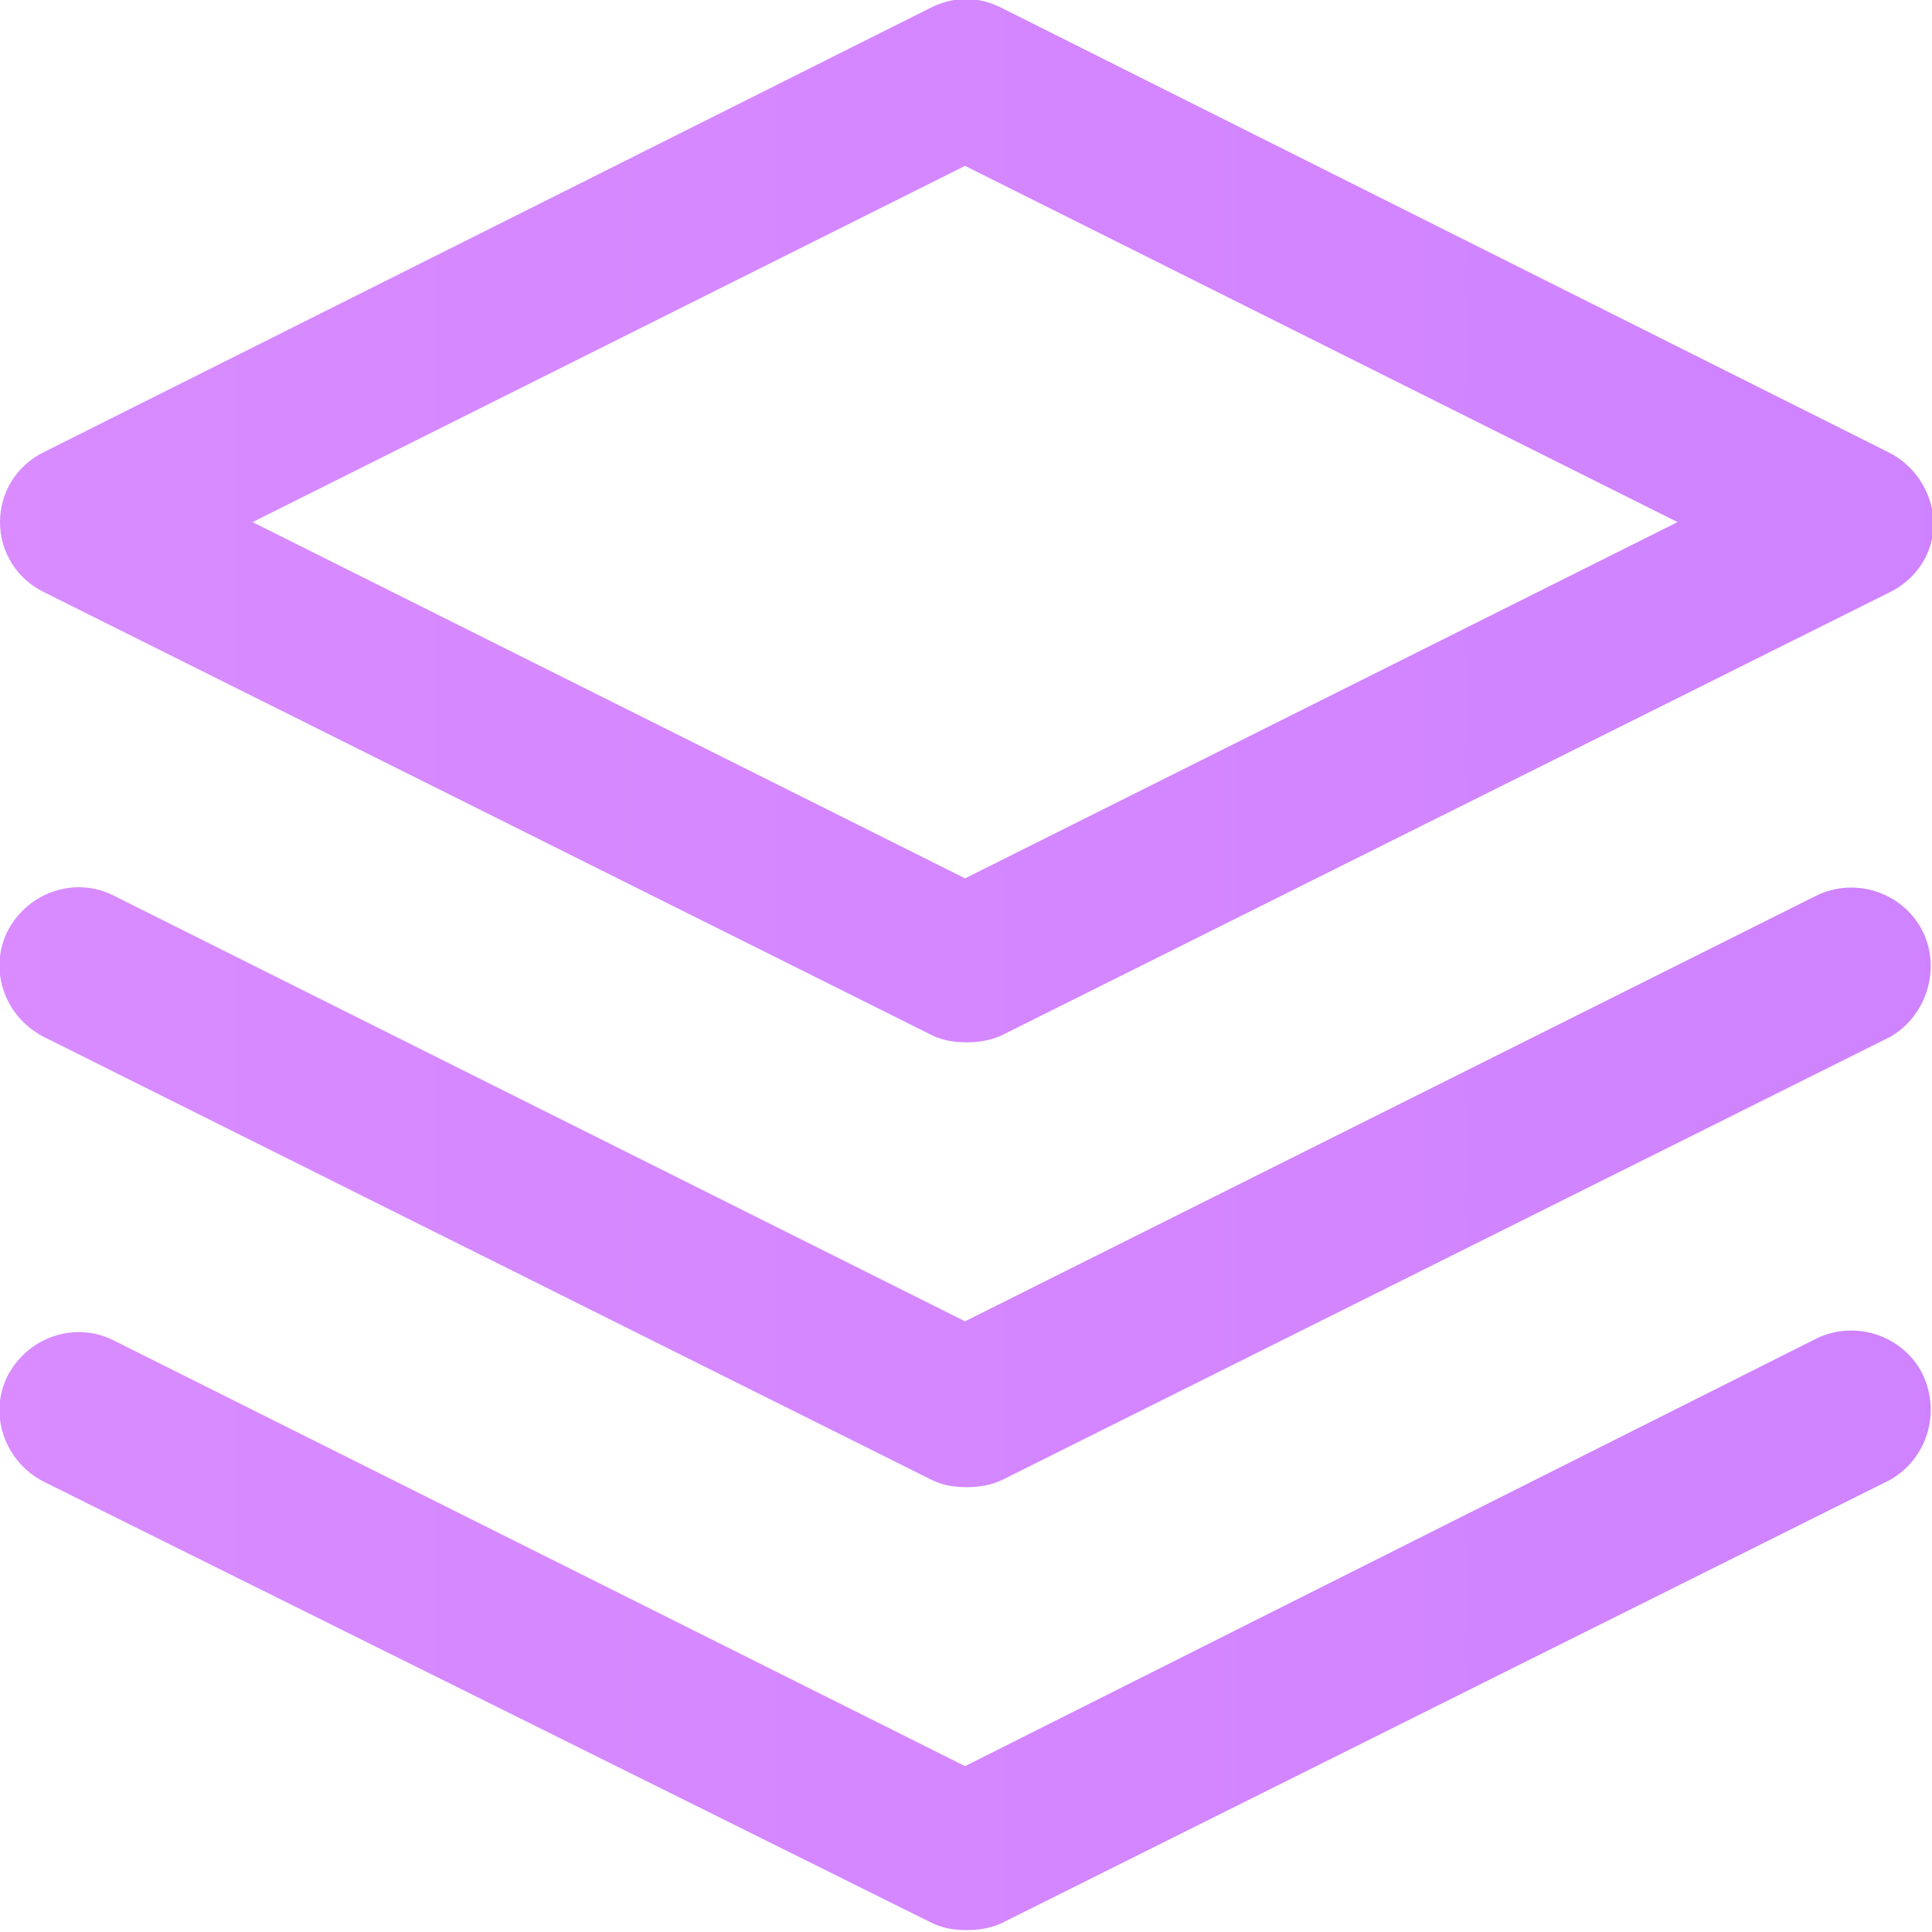
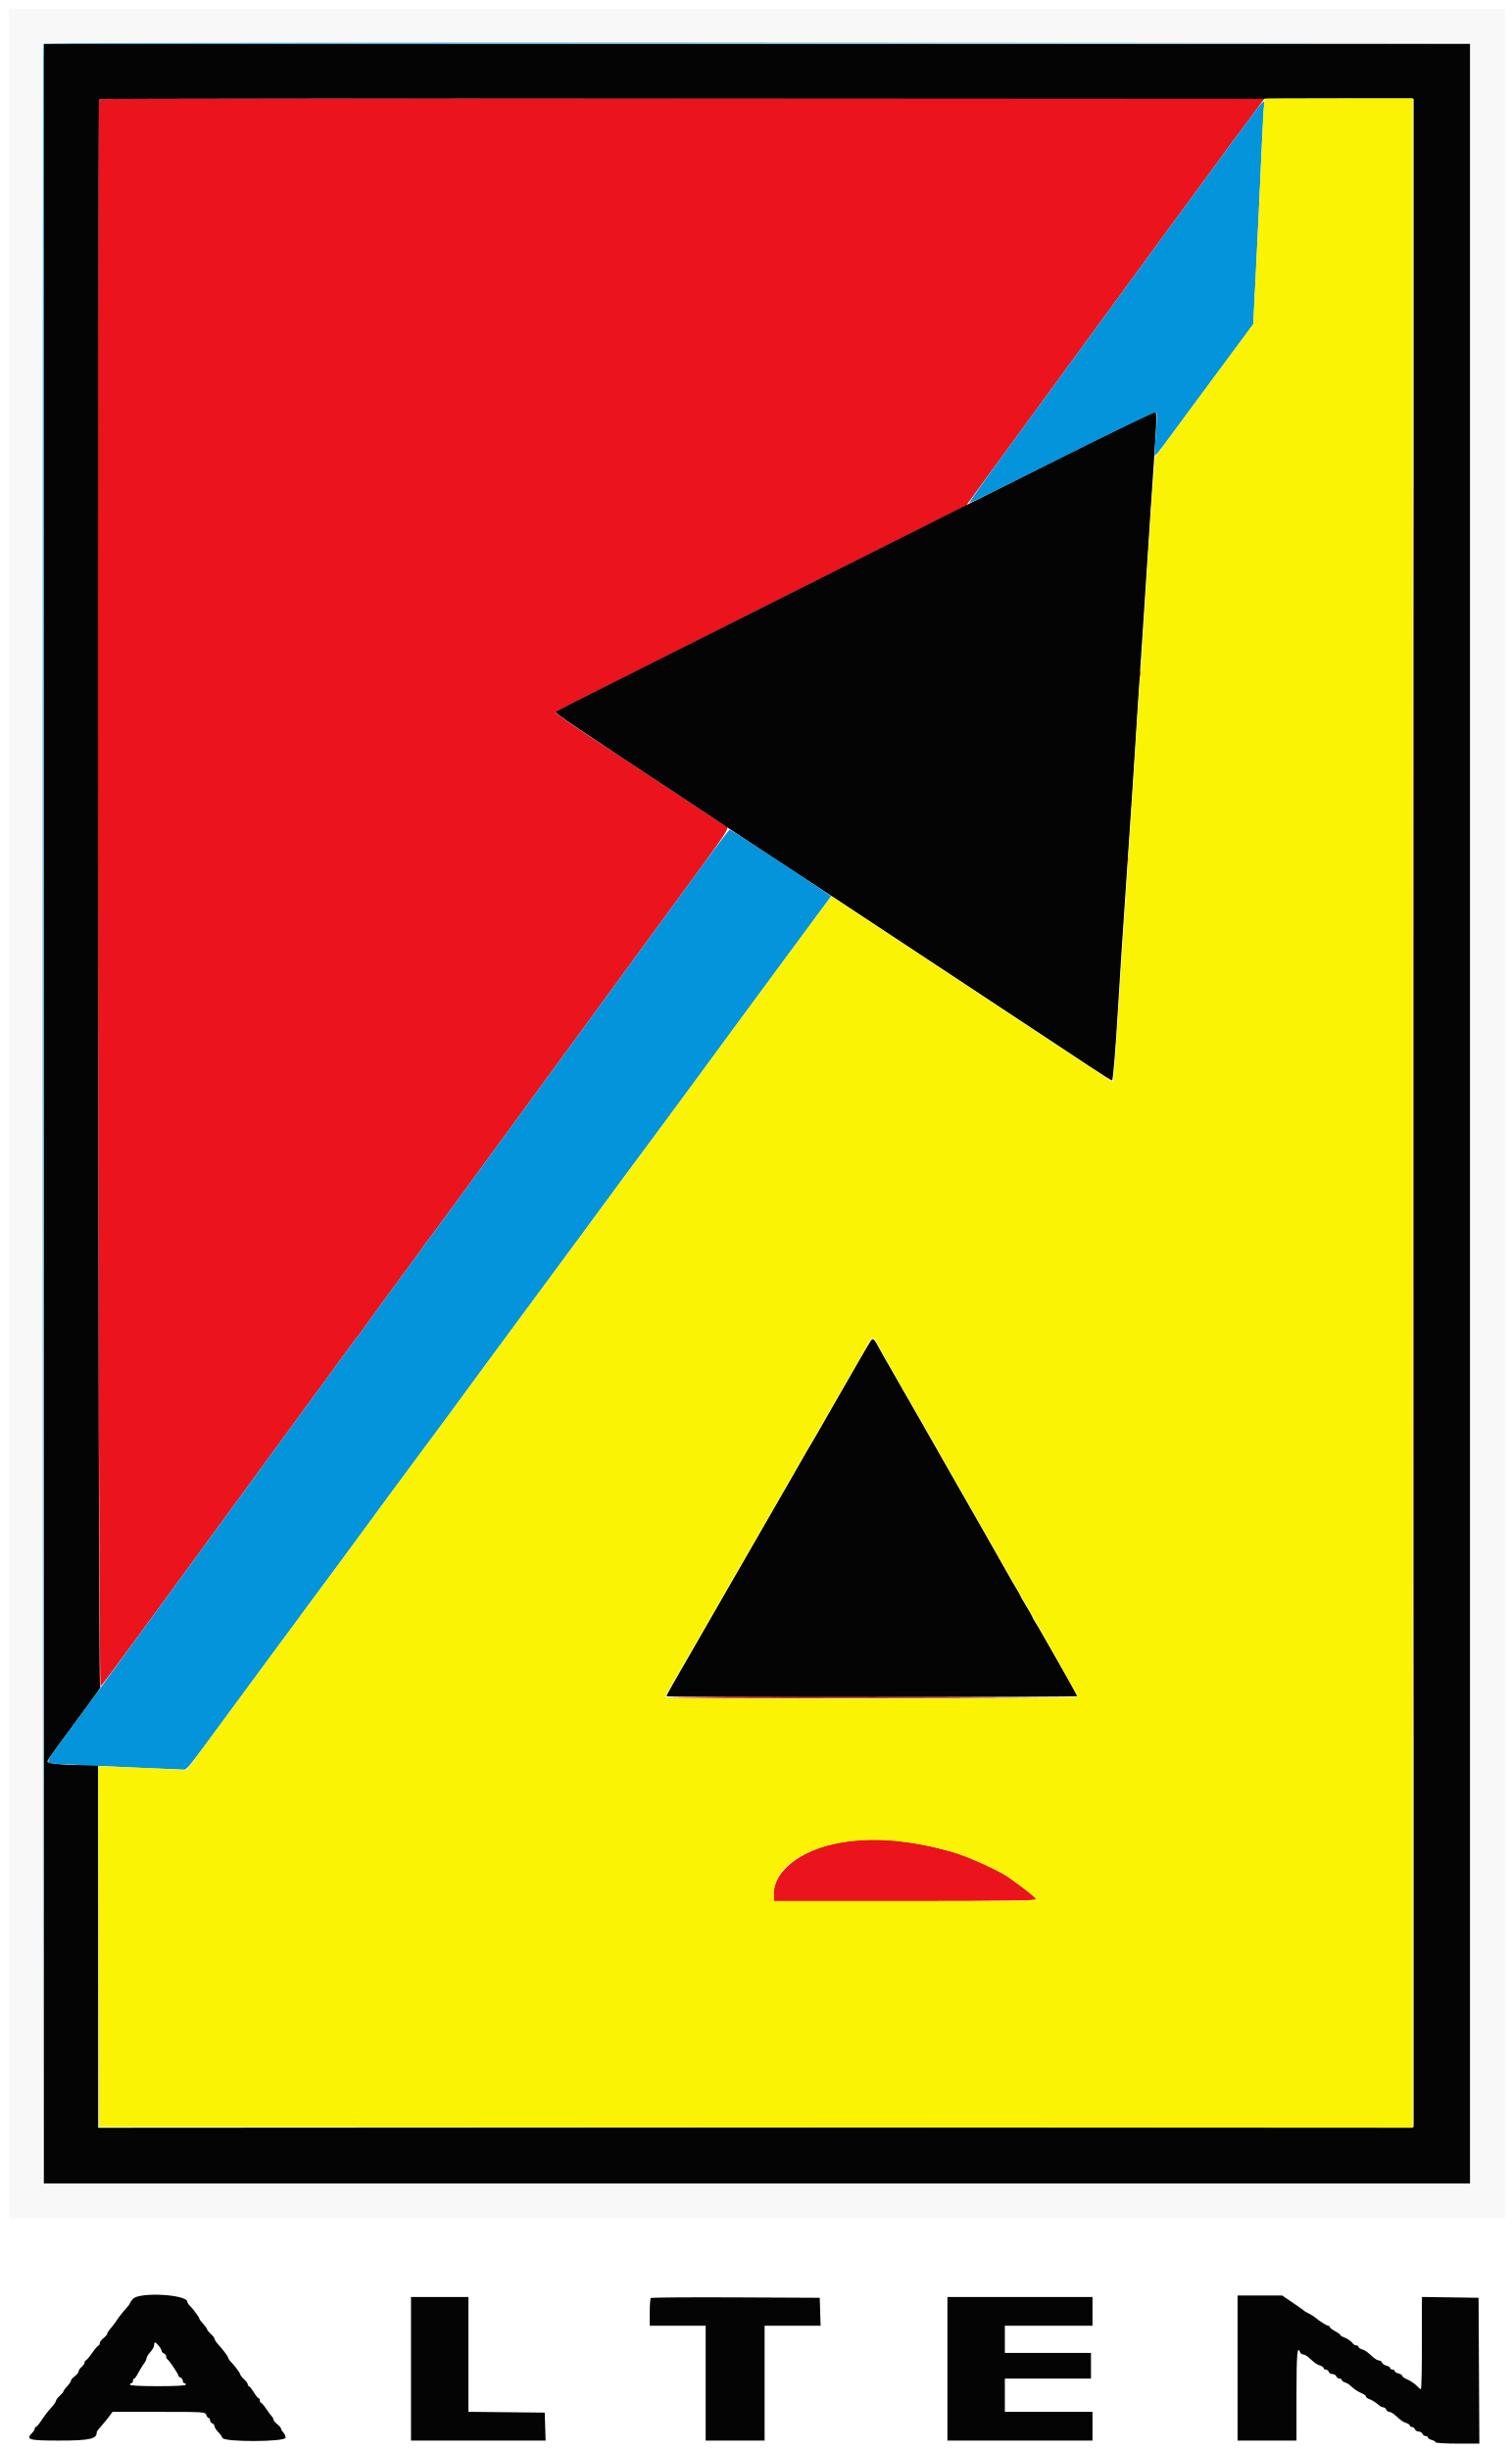
- <svg xmlns="http://www.w3.org/2000/svg" version="1.1" id="Layer_1" x="0px" y="0px" viewBox="0 0 102.5 102.5" style="enable-background:new 0 0 102.5 102.5;" xml:space="preserve">
-   <style type="text/css">
- 	.st0{fill:url(#SVGID_1_);}
- 	.st1{fill:url(#SVGID_2_);}
- 	.st2{fill:url(#SVGID_3_);}
- </style>
-   <g>
-     <g>
-       <linearGradient id="SVGID_1_" gradientUnits="userSpaceOnUse" x1="-14.647" y1="27.683" x2="656.557" y2="27.683">
-         <stop offset="1.502404e-03" style="stop-color:#DA8CFF" />
-         <stop offset="1" style="stop-color:#9A55FF" />
-       </linearGradient>
-       <path class="st0" d="M100.2,24L53.1,0.4c-1.2-0.6-2.5-0.6-3.7,0L2.3,24C0.9,24.7,0,26.1,0,27.7s0.9,3,2.3,3.7l47.1,23.5    c0.6,0.3,1.2,0.4,1.9,0.4c0.6,0,1.3-0.1,1.9-0.4l47.1-23.5c1.4-0.7,2.3-2.1,2.3-3.7C102.5,26.1,101.6,24.7,100.2,24z M51.2,46.6    L13.4,27.7L51.2,8.8l37.8,18.9L51.2,46.6z" />
-     </g>
-   </g>
-   <g>
-     <g>
-       <linearGradient id="SVGID_2_" gradientUnits="userSpaceOnUse" x1="-14.647" y1="86.542" x2="656.557" y2="86.542">
-         <stop offset="1.502404e-03" style="stop-color:#DA8CFF" />
-         <stop offset="1" style="stop-color:#9A55FF" />
-       </linearGradient>
-       <path class="st1" d="M102,72.9c-1-2-3.5-2.9-5.6-1.9L51.2,93.7L6,71.1c-2-1-4.5-0.2-5.6,1.9c-1,2-0.2,4.5,1.9,5.6L49.4,102    c0.6,0.3,1.2,0.4,1.9,0.4c0.6,0,1.3-0.1,1.9-0.4l47.1-23.5C102.2,77.4,103,75,102,72.9z" />
-     </g>
-   </g>
-   <g>
-     <g>
-       <linearGradient id="SVGID_3_" gradientUnits="userSpaceOnUse" x1="-14.647" y1="62.998" x2="656.557" y2="62.998">
-         <stop offset="1.502404e-03" style="stop-color:#DA8CFF" />
-         <stop offset="1" style="stop-color:#9A55FF" />
-       </linearGradient>
-       <path class="st2" d="M102,49.4c-1-2-3.5-2.9-5.6-1.9L51.2,70.1L6,47.5c-2-1-4.5-0.2-5.6,1.9c-1,2-0.2,4.5,1.9,5.6l47.1,23.5    c0.6,0.3,1.2,0.4,1.9,0.4c0.6,0,1.3-0.1,1.9-0.4l47.1-23.5C102.2,53.9,103,51.4,102,49.4z" />
-     </g>
+ <svg xmlns="http://www.w3.org/2000/svg" id="svg" version="1.1" width="400" height="648.494" viewBox="0, 0, 400,648.494">
+   <g id="svgg">
+     <path id="path0" d="M26.267 26.267 C 25.619 26.914,25.970 446.923,26.618 446.385 C 26.958 446.103,30.800 440.996,35.156 435.036 C 39.513 429.076,48.807 416.370,55.811 406.800 C 62.815 397.230,72.890 383.460,78.200 376.200 C 94.013 354.578,94.579 353.808,94.813 353.600 C 94.937 353.490,95.468 352.770,95.994 352.000 C 96.519 351.230,98.400 348.626,100.174 346.214 C 101.948 343.802,104.791 339.932,106.491 337.614 C 108.191 335.296,109.727 333.220,109.903 333.000 C 110.079 332.780,110.848 331.700,111.612 330.600 C 112.375 329.500,113.093 328.510,113.207 328.400 C 113.485 328.132,117.576 322.563,132.016 302.800 C 138.686 293.670,146.059 283.590,148.400 280.400 C 150.740 277.210,156.142 269.830,160.404 264.000 C 164.666 258.170,171.052 249.440,174.596 244.600 C 195.194 216.463,193.210 219.523,191.600 218.371 C 191.050 217.978,184.660 213.744,177.400 208.963 C 170.140 204.181,160.266 197.678,155.457 194.511 C 150.649 191.344,146.831 188.628,146.974 188.476 C 147.117 188.324,171.659 175.956,201.511 160.991 L 255.788 133.783 265.733 120.191 C 271.202 112.716,278.242 103.090,281.377 98.800 C 297.105 77.275,317.363 49.622,320.792 45.000 C 322.913 42.140,325.079 39.170,325.605 38.400 C 326.131 37.630,326.665 36.910,326.791 36.800 C 326.917 36.690,328.768 34.215,330.903 31.300 L 334.785 26.000 180.659 26.000 C 95.890 26.000,26.413 26.120,26.267 26.267 M374.199 294.600 C 374.199 442.220,374.244 502.550,374.300 428.667 C 374.356 354.784,374.356 234.004,374.300 160.267 C 374.244 86.530,374.199 146.980,374.199 294.600 M301.693 178.400 C 301.693 179.170,301.775 179.485,301.876 179.100 C 301.976 178.715,301.976 178.085,301.876 177.700 C 301.775 177.315,301.693 177.630,301.693 178.400 M298.493 227.600 C 298.493 228.370,298.575 228.685,298.676 228.300 C 298.776 227.915,298.776 227.285,298.676 226.900 C 298.575 226.515,298.493 226.830,298.493 227.600 M176.341 449.301 C 176.507 449.467,201.113 449.557,231.021 449.501 L 285.400 449.400 230.720 449.200 C 200.646 449.090,176.176 449.136,176.341 449.301 M225.400 487.261 C 213.455 488.589,204.800 494.563,204.800 501.479 L 204.800 503.200 239.633 503.200 C 267.316 503.200,274.435 503.097,274.312 502.700 C 274.118 502.075,267.555 497.083,265.400 495.921 C 260.701 493.389,254.899 490.928,251.400 489.983 C 241.271 487.249,233.152 486.398,225.400 487.261 " stroke="none" fill="#eb141c" fill-rule="evenodd" />
+     <path id="path1" d="M11.600 294.800 L 11.600 578.000 200.400 578.000 L 389.200 578.000 389.200 294.800 L 389.200 11.600 200.400 11.600 L 11.600 11.600 11.600 294.800 M374.200 294.600 L 374.200 563.000 200.100 563.100 L 26.000 563.201 26.000 515.200 L 26.000 467.200 22.260 467.200 C 16.360 467.200,12.326 466.770,12.557 466.167 C 12.665 465.885,13.788 464.247,15.052 462.527 C 16.316 460.807,18.806 457.420,20.587 455.000 C 26.246 447.308,26.999 446.230,26.494 446.542 C 25.956 446.874,25.730 26.804,26.267 26.266 C 26.414 26.119,104.759 26.044,200.367 26.100 L 374.200 26.200 374.200 294.600 M281.000 121.051 C 267.580 127.762,256.330 133.407,256.000 133.595 C 255.670 133.783,231.100 146.115,201.400 160.999 C 171.700 175.883,147.245 188.212,147.055 188.396 C 146.745 188.696,152.088 192.305,182.393 212.270 C 187.127 215.389,191.540 218.323,192.200 218.790 C 193.255 219.536,203.275 226.136,217.600 235.519 C 220.130 237.177,226.340 241.266,231.400 244.606 C 236.460 247.947,245.460 253.885,251.400 257.803 C 263.893 266.043,281.039 277.369,288.736 282.466 C 291.672 284.410,294.203 286.000,294.362 286.000 C 294.641 286.000,295.256 278.590,296.004 266.200 C 296.650 255.517,297.164 247.525,297.588 241.600 C 297.817 238.410,298.271 231.660,298.598 226.600 C 298.925 221.540,299.379 214.790,299.608 211.600 C 299.837 208.410,300.195 202.920,300.404 199.400 C 300.745 193.659,301.024 189.361,302.393 168.800 C 302.957 160.329,303.896 145.949,304.587 135.200 C 304.920 130.030,305.378 123.190,305.605 120.000 C 306.208 111.543,306.251 109.100,305.800 108.966 C 305.580 108.901,294.420 114.339,281.000 121.051 M230.507 354.900 C 230.292 355.175,228.624 358.010,226.800 361.200 C 224.976 364.390,222.132 369.340,220.478 372.200 C 218.825 375.060,217.023 378.210,216.473 379.200 C 215.923 380.190,215.080 381.630,214.600 382.400 C 214.120 383.170,213.277 384.610,212.727 385.600 C 212.177 386.590,210.327 389.818,208.615 392.774 C 206.903 395.730,205.186 398.712,204.800 399.400 C 204.414 400.088,202.704 403.058,201.000 406.000 C 199.296 408.942,197.586 411.912,197.200 412.600 C 196.814 413.288,195.104 416.258,193.400 419.200 C 191.696 422.142,189.986 425.112,189.600 425.800 C 189.214 426.488,187.551 429.380,185.907 432.226 C 178.742 444.621,176.400 448.746,176.400 448.965 C 176.400 449.094,200.880 449.200,230.800 449.200 C 260.720 449.200,285.200 449.095,285.200 448.967 C 285.200 448.839,283.390 445.589,281.179 441.743 C 278.967 437.898,276.688 433.908,276.115 432.876 C 275.542 431.844,274.651 430.329,274.136 429.508 C 273.621 428.687,273.200 427.925,273.200 427.815 C 273.200 427.704,272.480 426.438,271.600 425.000 C 270.720 423.562,270.000 422.296,270.000 422.185 C 270.000 422.075,269.574 421.309,269.053 420.485 C 268.533 419.660,267.570 417.999,266.913 416.793 C 266.256 415.587,263.244 410.280,260.218 405.000 C 257.193 399.720,254.312 394.680,253.816 393.800 C 251.183 389.132,236.529 363.484,235.418 361.600 C 234.704 360.390,233.512 358.275,232.768 356.900 C 231.347 354.274,231.140 354.090,230.507 354.900 M35.216 608.475 C 34.767 608.957,34.400 609.471,34.400 609.617 C 34.400 609.763,33.995 610.336,33.500 610.890 C 32.254 612.283,31.511 613.231,30.746 614.400 C 30.386 614.950,29.711 615.833,29.246 616.361 C 28.781 616.890,28.400 617.494,28.400 617.704 C 28.400 617.913,27.950 618.439,27.400 618.871 C 26.850 619.304,26.400 619.915,26.400 620.229 C 26.400 620.543,26.265 620.804,26.100 620.809 C 25.935 620.814,25.170 621.710,24.400 622.800 C 23.630 623.890,22.865 624.786,22.700 624.791 C 22.535 624.796,22.400 625.030,22.400 625.311 C 22.400 625.592,22.040 626.130,21.600 626.507 C 21.160 626.884,20.800 627.421,20.800 627.701 C 20.800 627.981,20.350 628.548,19.800 628.961 C 19.250 629.374,18.800 629.874,18.800 630.073 C 18.800 630.414,18.462 630.889,17.300 632.185 C 17.025 632.492,16.800 632.854,16.800 632.991 C 16.800 633.127,16.350 633.655,15.800 634.165 C 15.250 634.675,14.800 635.270,14.800 635.487 C 14.800 635.705,14.395 636.336,13.900 636.890 C 12.622 638.319,11.942 639.200,10.800 640.903 C 10.250 641.723,9.665 642.396,9.500 642.397 C 9.335 642.399,9.200 642.593,9.200 642.829 C 9.200 643.064,8.930 643.527,8.600 643.857 C 6.689 645.768,7.460 646.000,15.738 646.000 C 23.631 646.000,25.600 645.575,25.600 643.870 C 25.600 643.560,25.741 643.370,27.306 641.575 C 27.798 641.011,28.558 640.066,28.995 639.475 L 29.790 638.400 42.068 638.400 C 53.995 638.400,54.353 638.423,54.600 639.200 C 54.740 639.640,55.022 640.000,55.227 640.000 C 55.432 640.000,55.600 640.276,55.600 640.613 C 55.600 640.949,55.870 641.329,56.200 641.455 C 56.530 641.582,56.800 641.928,56.800 642.225 C 56.800 642.521,57.214 643.177,57.719 643.683 C 58.225 644.188,58.759 644.917,58.907 645.301 C 59.343 646.437,75.600 646.366,75.600 645.229 C 75.600 644.804,75.330 644.187,75.000 643.857 C 74.670 643.527,74.400 643.077,74.400 642.858 C 74.400 642.638,73.950 642.104,73.400 641.671 C 72.850 641.239,72.400 640.699,72.400 640.471 C 72.400 640.243,72.175 639.819,71.899 639.529 C 71.624 639.238,70.949 638.326,70.399 637.503 C 69.850 636.679,69.265 636.004,69.100 636.003 C 68.935 636.001,68.800 635.730,68.800 635.400 C 68.800 635.070,68.656 634.800,68.480 634.800 C 68.305 634.800,67.720 634.085,67.180 633.211 C 66.641 632.337,66.065 631.617,65.900 631.611 C 65.735 631.605,65.600 631.396,65.600 631.146 C 65.600 630.896,65.150 630.275,64.600 629.765 C 64.050 629.255,63.600 628.689,63.600 628.506 C 63.600 628.151,62.254 626.334,61.100 625.130 C 60.715 624.729,60.400 624.259,60.400 624.087 C 60.400 623.752,59.167 622.105,57.700 620.480 C 57.205 619.932,56.800 619.305,56.800 619.087 C 56.800 618.870,56.350 618.275,55.800 617.765 C 55.250 617.255,54.800 616.693,54.800 616.515 C 54.800 616.337,54.350 615.707,53.800 615.113 C 53.250 614.520,52.800 613.930,52.800 613.801 C 52.800 613.444,51.088 611.083,50.300 610.354 C 49.915 609.998,49.600 609.515,49.600 609.282 C 49.600 607.321,36.951 606.612,35.216 608.475 M327.600 626.800 L 327.600 646.000 335.400 646.000 L 343.200 646.000 343.200 634.000 C 343.200 623.168,343.407 620.676,344.145 622.600 C 344.271 622.930,344.642 623.200,344.969 623.200 C 345.296 623.200,346.005 623.605,346.544 624.100 C 348.112 625.541,348.608 625.885,349.531 626.178 C 350.009 626.330,350.400 626.622,350.400 626.827 C 350.400 627.032,350.651 627.200,350.957 627.200 C 351.264 627.200,351.618 627.470,351.745 627.800 C 351.871 628.130,352.321 628.400,352.745 628.400 C 353.168 628.400,353.618 628.670,353.745 629.000 C 353.871 629.330,354.251 629.600,354.587 629.600 C 354.924 629.600,355.200 629.768,355.200 629.973 C 355.200 630.178,355.605 630.474,356.100 630.630 C 356.595 630.787,357.273 631.204,357.606 631.557 C 358.312 632.307,359.431 633.042,360.700 633.591 C 361.195 633.805,361.600 634.144,361.600 634.343 C 361.600 634.543,361.915 634.812,362.300 634.942 C 363.101 635.211,364.315 635.970,365.112 636.700 C 365.412 636.975,365.895 637.200,366.186 637.200 C 366.477 637.200,366.818 637.470,366.945 637.800 C 367.071 638.130,367.442 638.400,367.769 638.400 C 368.096 638.400,368.805 638.805,369.344 639.300 C 370.912 640.741,371.408 641.085,372.331 641.378 C 372.809 641.530,373.200 641.822,373.200 642.027 C 373.200 642.232,373.451 642.400,373.757 642.400 C 374.064 642.400,374.418 642.670,374.545 643.000 C 374.671 643.330,375.121 643.600,375.545 643.600 C 375.968 643.600,376.418 643.870,376.545 644.200 C 376.671 644.530,377.051 644.800,377.387 644.800 C 377.724 644.800,378.000 644.977,378.000 645.192 C 378.000 645.408,378.450 645.698,379.000 645.836 C 379.550 645.974,380.000 646.247,380.000 646.443 C 380.000 646.640,382.612 646.800,385.804 646.800 L 391.608 646.800 391.504 627.500 L 391.400 608.200 383.900 608.091 L 376.400 607.982 376.400 620.191 C 376.400 626.906,376.286 632.400,376.147 632.400 C 376.008 632.400,375.600 632.085,375.241 631.700 C 374.495 630.900,373.402 630.172,372.100 629.609 C 371.605 629.395,371.200 629.055,371.200 628.853 C 371.200 628.652,370.750 628.374,370.200 628.236 C 369.650 628.098,369.200 627.808,369.200 627.592 C 369.200 627.377,368.930 627.200,368.600 627.200 C 368.270 627.200,368.000 627.023,368.000 626.808 C 368.000 626.592,367.563 626.306,367.029 626.172 C 366.495 626.037,365.961 625.674,365.841 625.364 C 365.722 625.054,365.358 624.800,365.031 624.800 C 364.704 624.800,363.995 624.395,363.456 623.900 C 361.888 622.459,361.392 622.115,360.469 621.822 C 359.991 621.670,359.600 621.378,359.600 621.173 C 359.600 620.968,359.339 620.800,359.020 620.800 C 358.701 620.800,358.296 620.575,358.120 620.300 C 357.745 619.715,356.496 618.876,355.500 618.542 C 355.115 618.412,354.800 618.189,354.800 618.044 C 354.800 617.900,354.170 617.443,353.400 617.028 C 352.630 616.613,352.000 616.122,352.000 615.937 C 352.000 615.752,351.813 615.600,351.584 615.600 C 351.227 615.600,349.003 614.203,348.400 613.600 C 348.103 613.303,346.687 612.434,346.000 612.127 C 345.670 611.979,345.310 611.751,345.200 611.619 C 345.090 611.487,343.740 610.529,342.200 609.489 L 339.400 607.598 333.500 607.599 L 327.600 607.600 327.600 626.800 M108.800 627.000 L 108.800 646.000 126.615 646.000 L 144.430 646.000 144.315 642.300 L 144.200 638.600 134.100 638.493 L 124.000 638.386 124.000 623.193 L 124.000 608.000 116.400 608.000 L 108.800 608.000 108.800 627.000 M172.270 608.263 C 172.121 608.412,172.000 610.123,172.000 612.067 L 172.000 615.600 179.400 615.600 L 186.800 615.600 186.800 630.800 L 186.800 646.000 194.600 646.000 L 202.400 646.000 202.400 630.800 L 202.400 615.600 209.815 615.600 L 217.230 615.600 217.115 611.900 L 217.000 608.200 194.770 608.097 C 182.543 608.040,172.418 608.115,172.270 608.263 M250.800 627.000 L 250.800 646.000 270.000 646.000 L 289.200 646.000 289.200 642.200 L 289.200 638.400 277.600 638.400 L 266.000 638.400 266.000 634.000 L 266.000 629.600 277.400 629.600 L 288.800 629.600 288.800 626.200 L 288.800 622.800 277.400 622.800 L 266.000 622.800 266.000 619.200 L 266.000 615.600 277.600 615.600 L 289.200 615.600 289.200 611.800 L 289.200 608.000 270.000 608.000 L 250.800 608.000 250.800 627.000 M42.023 620.900 C 42.436 621.395,42.779 622.006,42.787 622.257 C 42.794 622.509,43.070 622.818,43.400 622.945 C 43.730 623.071,44.000 623.436,44.000 623.754 C 44.000 624.073,44.135 624.393,44.300 624.467 C 44.712 624.650,47.200 628.341,47.200 628.769 C 47.200 628.959,47.470 629.218,47.800 629.345 C 48.130 629.471,48.400 629.851,48.400 630.187 C 48.400 630.524,48.580 630.800,48.800 630.800 C 49.020 630.800,49.200 630.980,49.200 631.200 C 49.200 631.452,46.467 631.600,41.800 631.600 C 37.133 631.600,34.400 631.452,34.400 631.200 C 34.400 630.980,34.580 630.800,34.800 630.800 C 35.020 630.800,35.200 630.530,35.200 630.200 C 35.200 629.870,35.339 629.600,35.509 629.600 C 35.679 629.600,36.168 628.925,36.596 628.100 C 37.024 627.275,37.695 626.171,38.087 625.646 C 38.479 625.121,38.800 624.456,38.800 624.167 C 38.800 623.878,39.250 623.156,39.800 622.562 C 40.350 621.969,40.800 621.149,40.800 620.742 C 40.800 619.766,41.110 619.806,42.023 620.900 " stroke="none" fill="#040404" fill-rule="evenodd" />
+     <path id="path2" d="M11.385 11.700 C 11.281 11.975,11.242 139.550,11.298 295.200 L 11.401 578.200 11.500 294.900 L 11.600 11.601 200.500 11.500 L 389.400 11.399 200.487 11.300 C 49.652 11.220,11.537 11.301,11.385 11.700 M330.595 31.700 C 328.638 34.395,326.931 36.690,326.800 36.800 C 326.669 36.910,326.131 37.630,325.605 38.400 C 325.079 39.170,322.900 42.157,320.764 45.037 C 317.407 49.563,300.516 72.617,282.986 96.600 C 280.091 100.560,272.927 110.357,267.065 118.370 C 261.203 126.384,256.485 133.018,256.580 133.114 C 256.675 133.209,267.768 127.765,281.231 121.017 C 295.829 113.700,305.854 108.894,306.070 109.110 C 306.285 109.325,306.247 111.687,305.974 114.961 C 305.723 117.980,305.602 120.536,305.706 120.640 C 305.810 120.743,307.578 118.527,309.635 115.714 C 311.692 112.901,316.450 106.460,320.207 101.400 C 323.965 96.340,328.102 90.760,329.401 89.000 L 331.763 85.800 332.256 76.000 C 333.100 59.221,333.602 48.558,334.017 38.600 C 334.237 33.320,334.517 28.505,334.640 27.900 C 335.038 25.939,334.216 26.712,330.595 31.700 M186.966 227.700 C 170.942 249.589,167.591 254.169,160.404 264.000 C 156.142 269.830,150.740 277.210,148.400 280.400 C 146.059 283.590,138.686 293.670,132.016 302.800 C 117.576 322.563,113.485 328.132,113.207 328.400 C 113.093 328.510,112.375 329.500,111.612 330.600 C 110.848 331.700,110.079 332.780,109.903 333.000 C 109.727 333.220,108.191 335.296,106.491 337.614 C 104.791 339.932,101.948 343.802,100.174 346.214 C 98.400 348.626,96.519 351.230,95.994 352.000 C 95.468 352.770,94.937 353.490,94.813 353.600 C 94.579 353.808,94.069 354.502,78.199 376.200 C 72.889 383.460,63.144 396.780,56.544 405.800 C 45.670 420.661,28.834 443.697,22.486 452.400 C 21.122 454.270,18.295 458.138,16.203 460.995 C 11.597 467.287,11.567 466.674,16.500 466.963 C 21.090 467.231,47.354 468.408,48.600 468.401 C 49.565 468.396,49.433 468.565,64.392 448.200 C 70.856 439.400,78.687 428.780,81.794 424.600 C 84.901 420.420,88.635 415.380,90.090 413.400 C 93.800 408.355,98.446 402.032,103.702 394.876 C 106.176 391.507,109.910 386.463,112.000 383.666 C 116.329 377.872,118.203 375.329,128.412 361.400 C 132.442 355.900,138.288 347.980,141.402 343.800 C 144.515 339.620,150.367 331.700,154.405 326.200 C 163.823 313.372,167.622 308.225,172.414 301.800 C 176.064 296.907,185.808 283.677,192.007 275.200 C 193.535 273.110,196.274 269.393,198.093 266.939 C 201.613 262.191,214.353 244.929,217.887 240.118 L 220.004 237.237 217.902 235.775 C 213.661 232.826,193.440 219.600,193.172 219.600 C 193.020 219.600,190.227 223.245,186.966 227.700 " stroke="none" fill="#0494db" fill-rule="evenodd" />
+     <path id="path3" d="M2.400 294.800 L 2.400 587.200 200.400 587.200 L 398.400 587.200 398.400 294.800 L 398.400 2.400 200.400 2.400 L 2.400 2.400 2.400 294.800 M389.200 294.600 L 389.200 578.000 200.200 578.000 L 11.200 578.000 11.200 294.867 C 11.200 139.143,11.320 11.613,11.467 11.467 C 11.613 11.320,96.663 11.200,200.467 11.200 L 389.200 11.200 389.200 294.600 " stroke="none" fill="#f8f8f8" fill-rule="evenodd" />
+     <path id="path4" d="M334.777 26.100 C 334.608 26.832,334.374 30.787,334.032 38.655 C 333.583 48.987,333.031 60.585,332.256 76.000 L 331.763 85.800 328.810 89.800 C 327.185 92.000,323.580 96.860,320.797 100.600 C 318.015 104.340,313.486 110.467,310.732 114.216 L 305.726 121.032 305.250 127.216 C 304.988 130.617,304.596 136.280,304.378 139.800 C 304.160 143.320,303.716 150.250,303.392 155.200 C 303.067 160.150,302.624 167.170,302.407 170.800 C 302.189 174.430,301.914 178.390,301.794 179.600 C 301.675 180.810,301.400 184.680,301.184 188.200 C 300.968 191.720,300.527 198.740,300.204 203.800 C 299.676 212.062,299.283 218.040,298.006 237.200 C 296.675 257.178,296.335 262.404,295.789 271.200 C 295.455 276.590,295.051 282.221,294.891 283.714 L 294.600 286.428 291.400 284.333 C 289.640 283.180,280.820 277.362,271.800 271.402 C 262.780 265.443,251.725 258.144,247.233 255.183 C 242.742 252.223,234.822 246.978,229.633 243.529 L 220.200 237.258 219.400 238.169 C 218.960 238.669,214.730 244.346,210.000 250.783 C 205.270 257.219,199.912 264.491,198.093 266.943 C 196.274 269.394,193.535 273.110,192.007 275.200 C 185.808 283.677,176.064 296.907,172.414 301.800 C 167.622 308.225,163.823 313.372,154.405 326.200 C 150.367 331.700,144.515 339.620,141.402 343.800 C 138.288 347.980,132.442 355.900,128.412 361.400 C 118.203 375.329,116.329 377.872,112.000 383.666 C 109.910 386.463,106.176 391.507,103.702 394.876 C 98.446 402.032,93.800 408.355,90.090 413.400 C 88.635 415.380,84.901 420.420,81.794 424.600 C 78.687 428.780,70.856 439.400,64.392 448.200 C 57.928 457.000,51.911 465.162,51.020 466.339 L 49.400 468.477 45.000 468.246 C 42.580 468.119,37.314 467.894,33.298 467.745 L 25.997 467.475 26.098 515.237 L 26.200 563.000 200.100 563.100 L 374.000 563.201 374.000 294.600 L 374.000 26.000 354.400 26.000 C 343.620 26.000,334.790 26.045,334.777 26.100 M232.000 355.202 C 232.000 355.369,233.440 357.978,235.200 361.000 C 236.960 364.022,238.400 366.560,238.400 366.640 C 238.400 366.720,239.120 367.962,240.000 369.400 C 240.880 370.838,241.600 372.098,241.600 372.200 C 241.600 372.302,242.320 373.562,243.200 375.000 C 244.080 376.438,244.800 377.698,244.800 377.800 C 244.800 377.902,245.520 379.162,246.400 380.600 C 247.280 382.038,248.000 383.279,248.000 383.359 C 248.000 383.438,249.233 385.640,250.739 388.252 C 252.245 390.863,253.930 393.810,254.482 394.800 C 255.035 395.790,257.917 400.840,260.887 406.023 C 263.858 411.205,266.739 416.245,267.291 417.223 C 267.843 418.200,272.098 425.660,276.747 433.800 C 281.395 441.940,285.199 448.825,285.199 449.100 C 285.200 449.682,176.604 449.854,176.244 449.272 C 176.133 449.091,176.393 448.366,176.822 447.660 C 177.660 446.282,183.238 436.668,184.400 434.600 C 184.786 433.912,186.496 430.942,188.200 428.000 C 189.904 425.058,191.614 422.088,192.000 421.400 C 192.386 420.712,194.104 417.730,195.817 414.774 C 197.530 411.818,200.613 406.476,202.668 402.901 C 204.723 399.327,208.142 393.387,210.266 389.701 C 212.390 386.016,215.422 380.750,217.006 378.000 C 218.589 375.250,222.011 369.310,224.611 364.800 C 227.210 360.290,229.532 356.240,229.770 355.800 C 230.732 354.026,230.841 353.936,231.436 354.430 C 231.746 354.687,232.000 355.035,232.000 355.202 M238.391 487.428 C 243.058 487.971,246.323 488.612,251.400 489.983 C 254.899 490.928,260.701 493.389,265.400 495.921 C 267.555 497.083,274.118 502.075,274.312 502.700 C 274.435 503.097,267.316 503.200,239.633 503.200 L 204.800 503.200 204.800 501.479 C 204.800 491.655,220.016 485.290,238.391 487.428 " stroke="none" fill="#fbf304" fill-rule="evenodd" />
  </g>
</svg>
